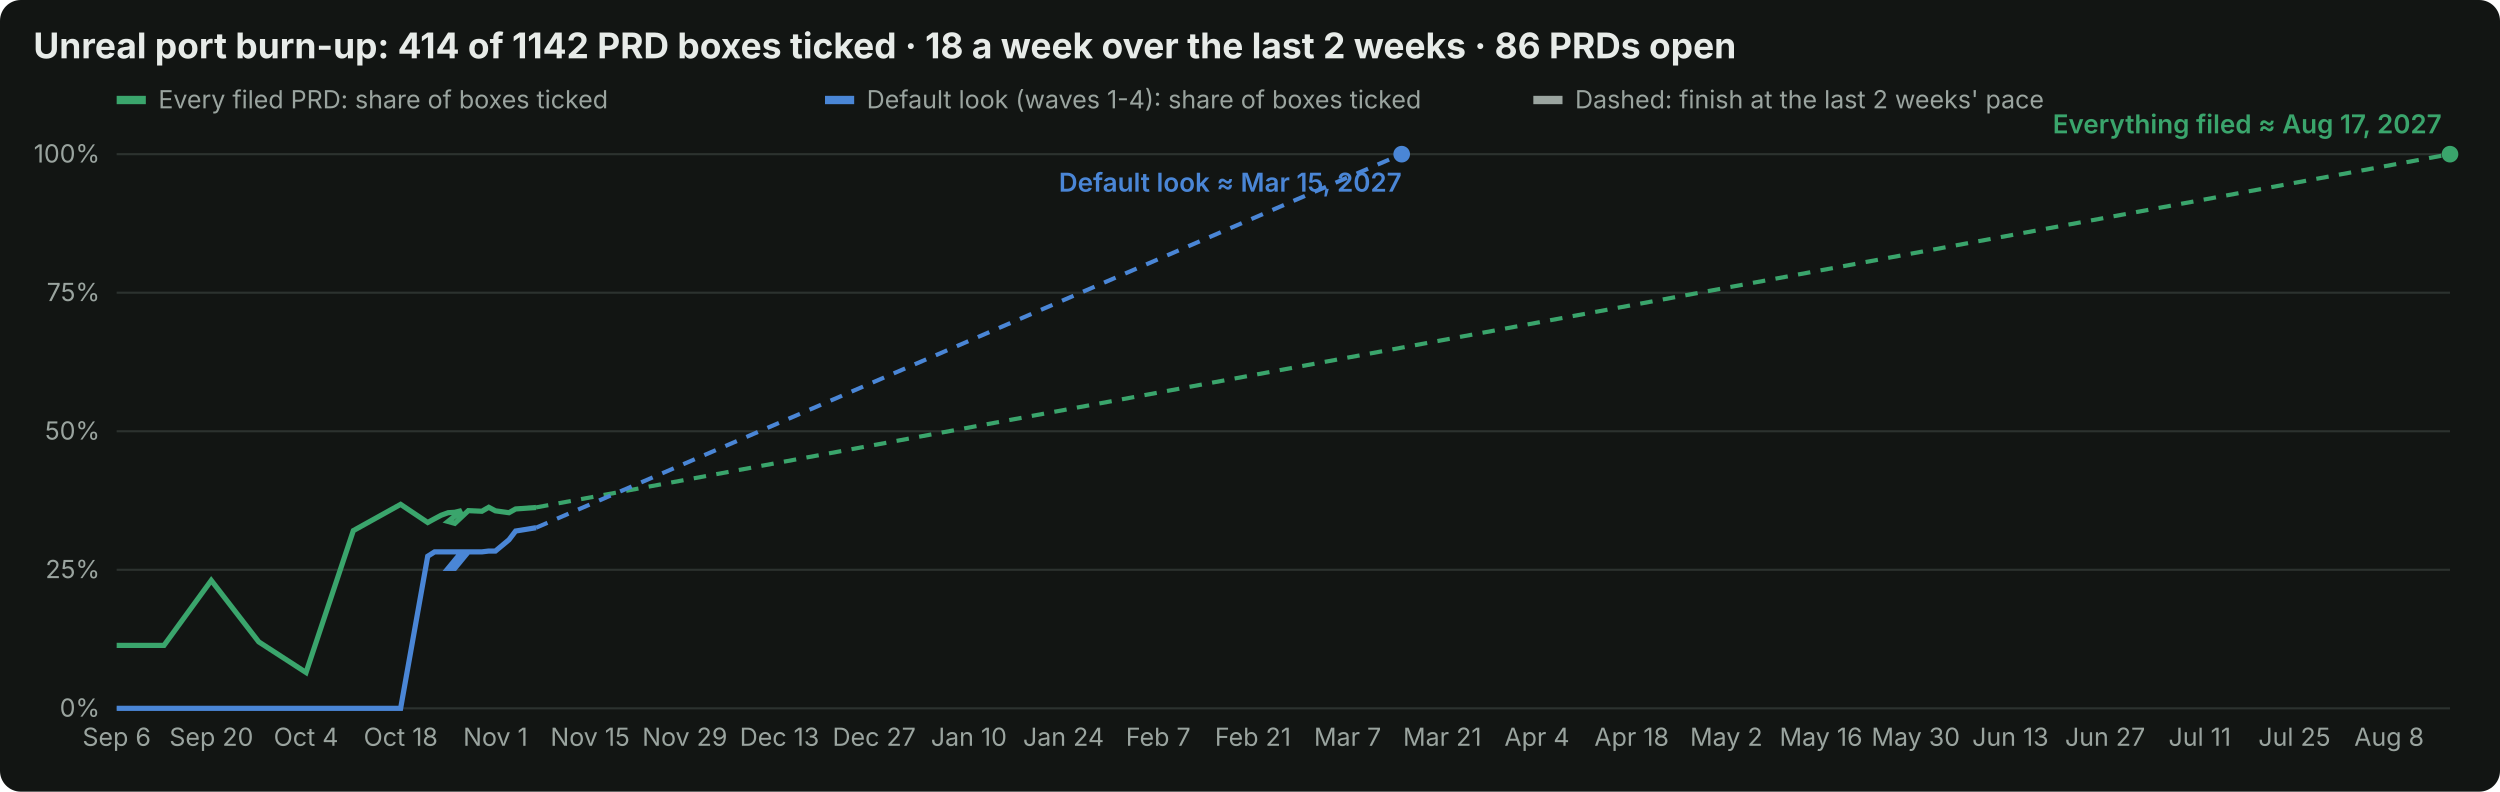
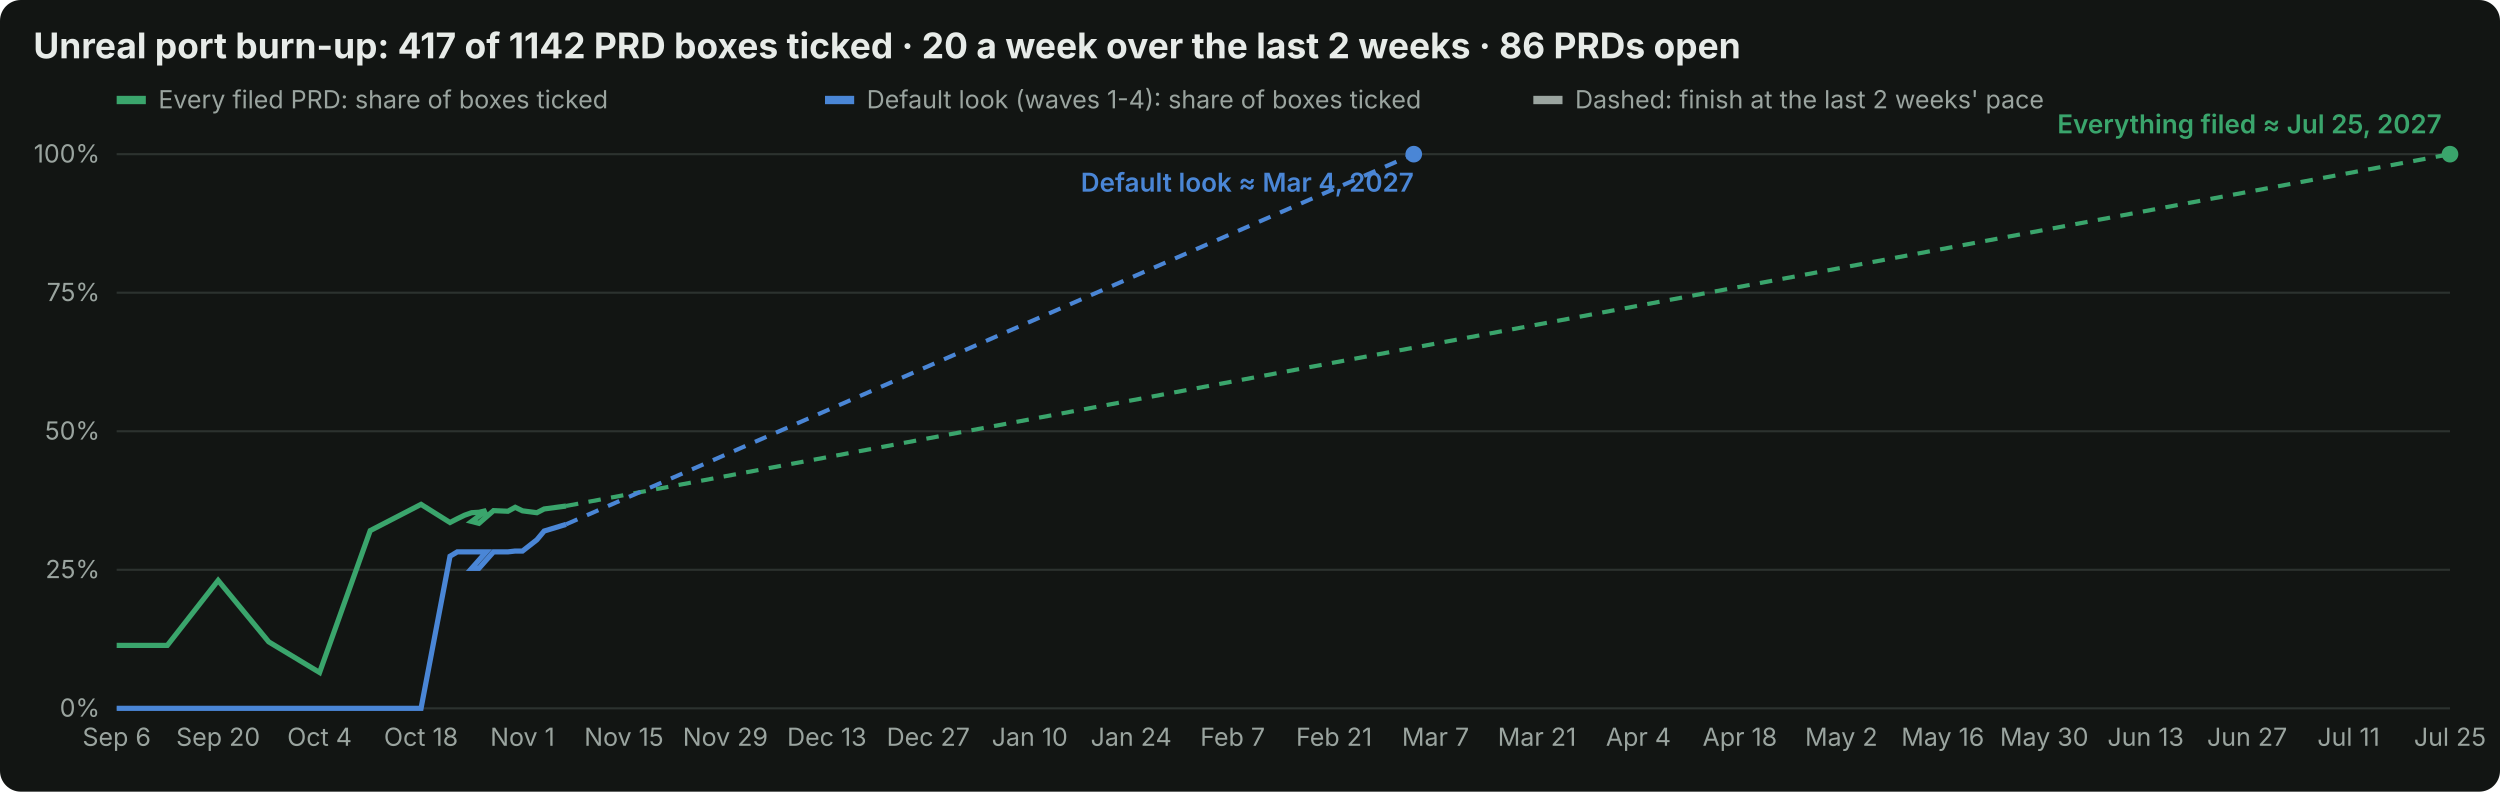
<svg xmlns="http://www.w3.org/2000/svg" viewBox="0 0 1200 380" width="1200" height="380" font-family="system-ui, -apple-system, Segoe UI, sans-serif">
  <style>.h{fill:#e7ebe8;font-size:17px;font-weight:700}.t{fill:#9aa49f;font-size:12px}.e{font-size:12.5px;font-weight:600}</style>
  <rect width="1200" height="380" rx="10" fill="#121513" />
-   <text x="16" y="28" class="h">Unreal port burn-up: 414 of 1142 PRD boxes ticked · 18 a week over the last 2 weeks · 86 PRDs open</text>
+   <text x="16" y="28" class="h">Unreal port burn-up: 417 of 1142 PRD boxes ticked · 20 a week over the last 2 weeks · 86 PRDs open</text>
  <rect x="56" y="46" width="14" height="4" fill="#3aa56c" />
  <text x="76" y="52" class="t">Every filed PRD: share of boxes ticked</text>
  <rect x="396" y="46" width="14" height="4" fill="#4a86d6" />
  <text x="416" y="52" class="t">Default look (waves 1-4): share of boxes ticked</text>
  <rect x="736" y="46" width="14" height="4" fill="#9aa49f" />
  <text x="756" y="52" class="t">Dashed: finish at the last 2 weeks' pace</text>
  <line x1="56" x2="1176" y1="340" y2="340" stroke="#2c322f" />
  <text x="48" y="344" class="t" text-anchor="end">0%</text>
  <line x1="56" x2="1176" y1="273.5" y2="273.5" stroke="#2c322f" />
  <text x="48" y="277.5" class="t" text-anchor="end">25%</text>
  <line x1="56" x2="1176" y1="207" y2="207" stroke="#2c322f" />
  <text x="48" y="211" class="t" text-anchor="end">50%</text>
  <line x1="56" x2="1176" y1="140.5" y2="140.5" stroke="#2c322f" />
  <text x="48" y="144.5" class="t" text-anchor="end">75%</text>
  <line x1="56" x2="1176" y1="74" y2="74" stroke="#2c322f" />
  <text x="48" y="78" class="t" text-anchor="end">100%</text>
  <text x="56" y="358" class="t" text-anchor="middle">Sep 6</text>
-   <text x="101.449" y="358" class="t" text-anchor="middle">Sep 20</text>
-   <text x="146.899" y="358" class="t" text-anchor="middle">Oct 4</text>
-   <text x="192.348" y="358" class="t" text-anchor="middle">Oct 18</text>
-   <text x="237.797" y="358" class="t" text-anchor="middle">Nov 1</text>
-   <text x="283.246" y="358" class="t" text-anchor="middle">Nov 15</text>
-   <text x="328.696" y="358" class="t" text-anchor="middle">Nov 29</text>
-   <text x="374.145" y="358" class="t" text-anchor="middle">Dec 13</text>
-   <text x="419.594" y="358" class="t" text-anchor="middle">Dec 27</text>
-   <text x="465.043" y="358" class="t" text-anchor="middle">Jan 10</text>
-   <text x="510.493" y="358" class="t" text-anchor="middle">Jan 24</text>
-   <text x="555.942" y="358" class="t" text-anchor="middle">Feb 7</text>
-   <text x="601.391" y="358" class="t" text-anchor="middle">Feb 21</text>
-   <text x="646.841" y="358" class="t" text-anchor="middle">Mar 7</text>
-   <text x="692.29" y="358" class="t" text-anchor="middle">Mar 21</text>
-   <text x="737.739" y="358" class="t" text-anchor="middle">Apr 4</text>
-   <text x="783.188" y="358" class="t" text-anchor="middle">Apr 18</text>
-   <text x="828.638" y="358" class="t" text-anchor="middle">May 2</text>
-   <text x="874.087" y="358" class="t" text-anchor="middle">May 16</text>
-   <text x="919.536" y="358" class="t" text-anchor="middle">May 30</text>
-   <text x="964.986" y="358" class="t" text-anchor="middle">Jun 13</text>
-   <text x="1010.435" y="358" class="t" text-anchor="middle">Jun 27</text>
-   <text x="1055.884" y="358" class="t" text-anchor="middle">Jul 11</text>
-   <text x="1101.333" y="358" class="t" text-anchor="middle">Jul 25</text>
-   <text x="1146.783" y="358" class="t" text-anchor="middle">Aug 8</text>
-   <path d="M56.0,309.8L78.7,309.8L101.4,278.6L124.2,308.1L146.9,322.8L169.6,254.7L192.3,242.1L205.3,250.8L208.6,249.0L211.8,247.3L215.1,246.1L218.3,245.9L221.6,245.1L215.1,250.3L218.3,251.2L224.8,245.1L231.3,245.4L234.6,243.5L237.8,245.2L244.3,246.1L247.5,244.3L257.3,243.6" stroke="#3aa56c" stroke-width="2.5" fill="none" />
-   <path d="M56.0,340.0L78.7,340.0L101.4,340.0L124.2,340.0L146.9,340.0L169.6,340.0L192.3,340.0L205.3,267.0L208.6,264.9L211.8,264.9L215.1,264.9L218.3,264.9L221.6,264.9L215.1,272.8L218.3,272.8L224.8,264.9L231.3,264.9L234.6,264.5L237.8,264.5L244.3,259.1L247.5,254.9L257.3,253.3" stroke="#4a86d6" stroke-width="2.5" fill="none" />
-   <path d="M257.275,243.569L1176,74" stroke="#3aa56c" stroke-width="2" stroke-dasharray="6 5" fill="none" />
+   <text x="104.696" y="358" class="t" text-anchor="middle">Sep 20</text>
+   <text x="153.391" y="358" class="t" text-anchor="middle">Oct 4</text>
+   <text x="202.087" y="358" class="t" text-anchor="middle">Oct 18</text>
+   <text x="250.783" y="358" class="t" text-anchor="middle">Nov 1</text>
+   <text x="299.478" y="358" class="t" text-anchor="middle">Nov 15</text>
+   <text x="348.174" y="358" class="t" text-anchor="middle">Nov 29</text>
+   <text x="396.87" y="358" class="t" text-anchor="middle">Dec 13</text>
+   <text x="445.565" y="358" class="t" text-anchor="middle">Dec 27</text>
+   <text x="494.261" y="358" class="t" text-anchor="middle">Jan 10</text>
+   <text x="542.957" y="358" class="t" text-anchor="middle">Jan 24</text>
+   <text x="591.652" y="358" class="t" text-anchor="middle">Feb 7</text>
+   <text x="640.348" y="358" class="t" text-anchor="middle">Feb 21</text>
+   <text x="689.043" y="358" class="t" text-anchor="middle">Mar 7</text>
+   <text x="737.739" y="358" class="t" text-anchor="middle">Mar 21</text>
+   <text x="786.435" y="358" class="t" text-anchor="middle">Apr 4</text>
+   <text x="835.13" y="358" class="t" text-anchor="middle">Apr 18</text>
+   <text x="883.826" y="358" class="t" text-anchor="middle">May 2</text>
+   <text x="932.522" y="358" class="t" text-anchor="middle">May 16</text>
+   <text x="981.217" y="358" class="t" text-anchor="middle">May 30</text>
+   <text x="1029.913" y="358" class="t" text-anchor="middle">Jun 13</text>
+   <text x="1078.609" y="358" class="t" text-anchor="middle">Jun 27</text>
+   <text x="1127.304" y="358" class="t" text-anchor="middle">Jul 11</text>
+   <text x="1176" y="358" class="t" text-anchor="middle">Jul 25</text>
+   <path d="M56.0,309.8L80.3,309.8L104.7,278.6L129.0,308.1L153.4,322.8L177.7,254.7L202.1,242.1L216.0,250.8L219.5,249.0L223.0,247.3L226.4,246.1L229.9,245.9L233.4,245.1L226.4,250.3L229.9,251.2L236.9,245.1L243.8,245.4L247.3,243.5L250.8,245.2L257.7,246.1L261.2,244.3L271.7,242.9" stroke="#3aa56c" stroke-width="2.5" fill="none" />
+   <path d="M56.0,340.0L80.3,340.0L104.7,340.0L129.0,340.0L153.4,340.0L177.7,340.0L202.1,340.0L216.0,267.0L219.5,264.9L223.0,264.9L226.4,264.9L229.9,264.9L233.4,264.9L226.4,272.8L229.9,272.8L236.9,264.9L243.8,264.9L247.3,264.5L250.8,264.5L257.7,259.1L261.2,254.9L271.7,251.7" stroke="#4a86d6" stroke-width="2.5" fill="none" />
+   <path d="M271.652,242.87L1176,74" stroke="#3aa56c" stroke-width="2" stroke-dasharray="6 5" fill="none" />
  <circle cx="1176" cy="74" r="4" fill="#3aa56c" />
-   <text x="1172" y="64" class="e" fill="#3aa56c" text-anchor="end">Everything filed ≈ Aug 17, 2027</text>
-   <path d="M257.275,253.32L672.812,74" stroke="#4a86d6" stroke-width="2" stroke-dasharray="6 5" fill="none" />
-   <circle cx="672.812" cy="74" r="4" fill="#4a86d6" />
-   <text x="672.812" y="92" class="e" fill="#4a86d6" text-anchor="end">Default look ≈ Mar 15, 2027</text>
+   <text x="1172" y="64" class="e" fill="#3aa56c" text-anchor="end">Everything filed ≈ Jul 25, 2027</text>
+   <path d="M271.652,251.695L678.609,74" stroke="#4a86d6" stroke-width="2" stroke-dasharray="6 5" fill="none" />
+   <circle cx="678.609" cy="74" r="4" fill="#4a86d6" />
+   <text x="678.609" y="92" class="e" fill="#4a86d6" text-anchor="end">Default look ≈ Mar 4, 2027</text>
</svg>
